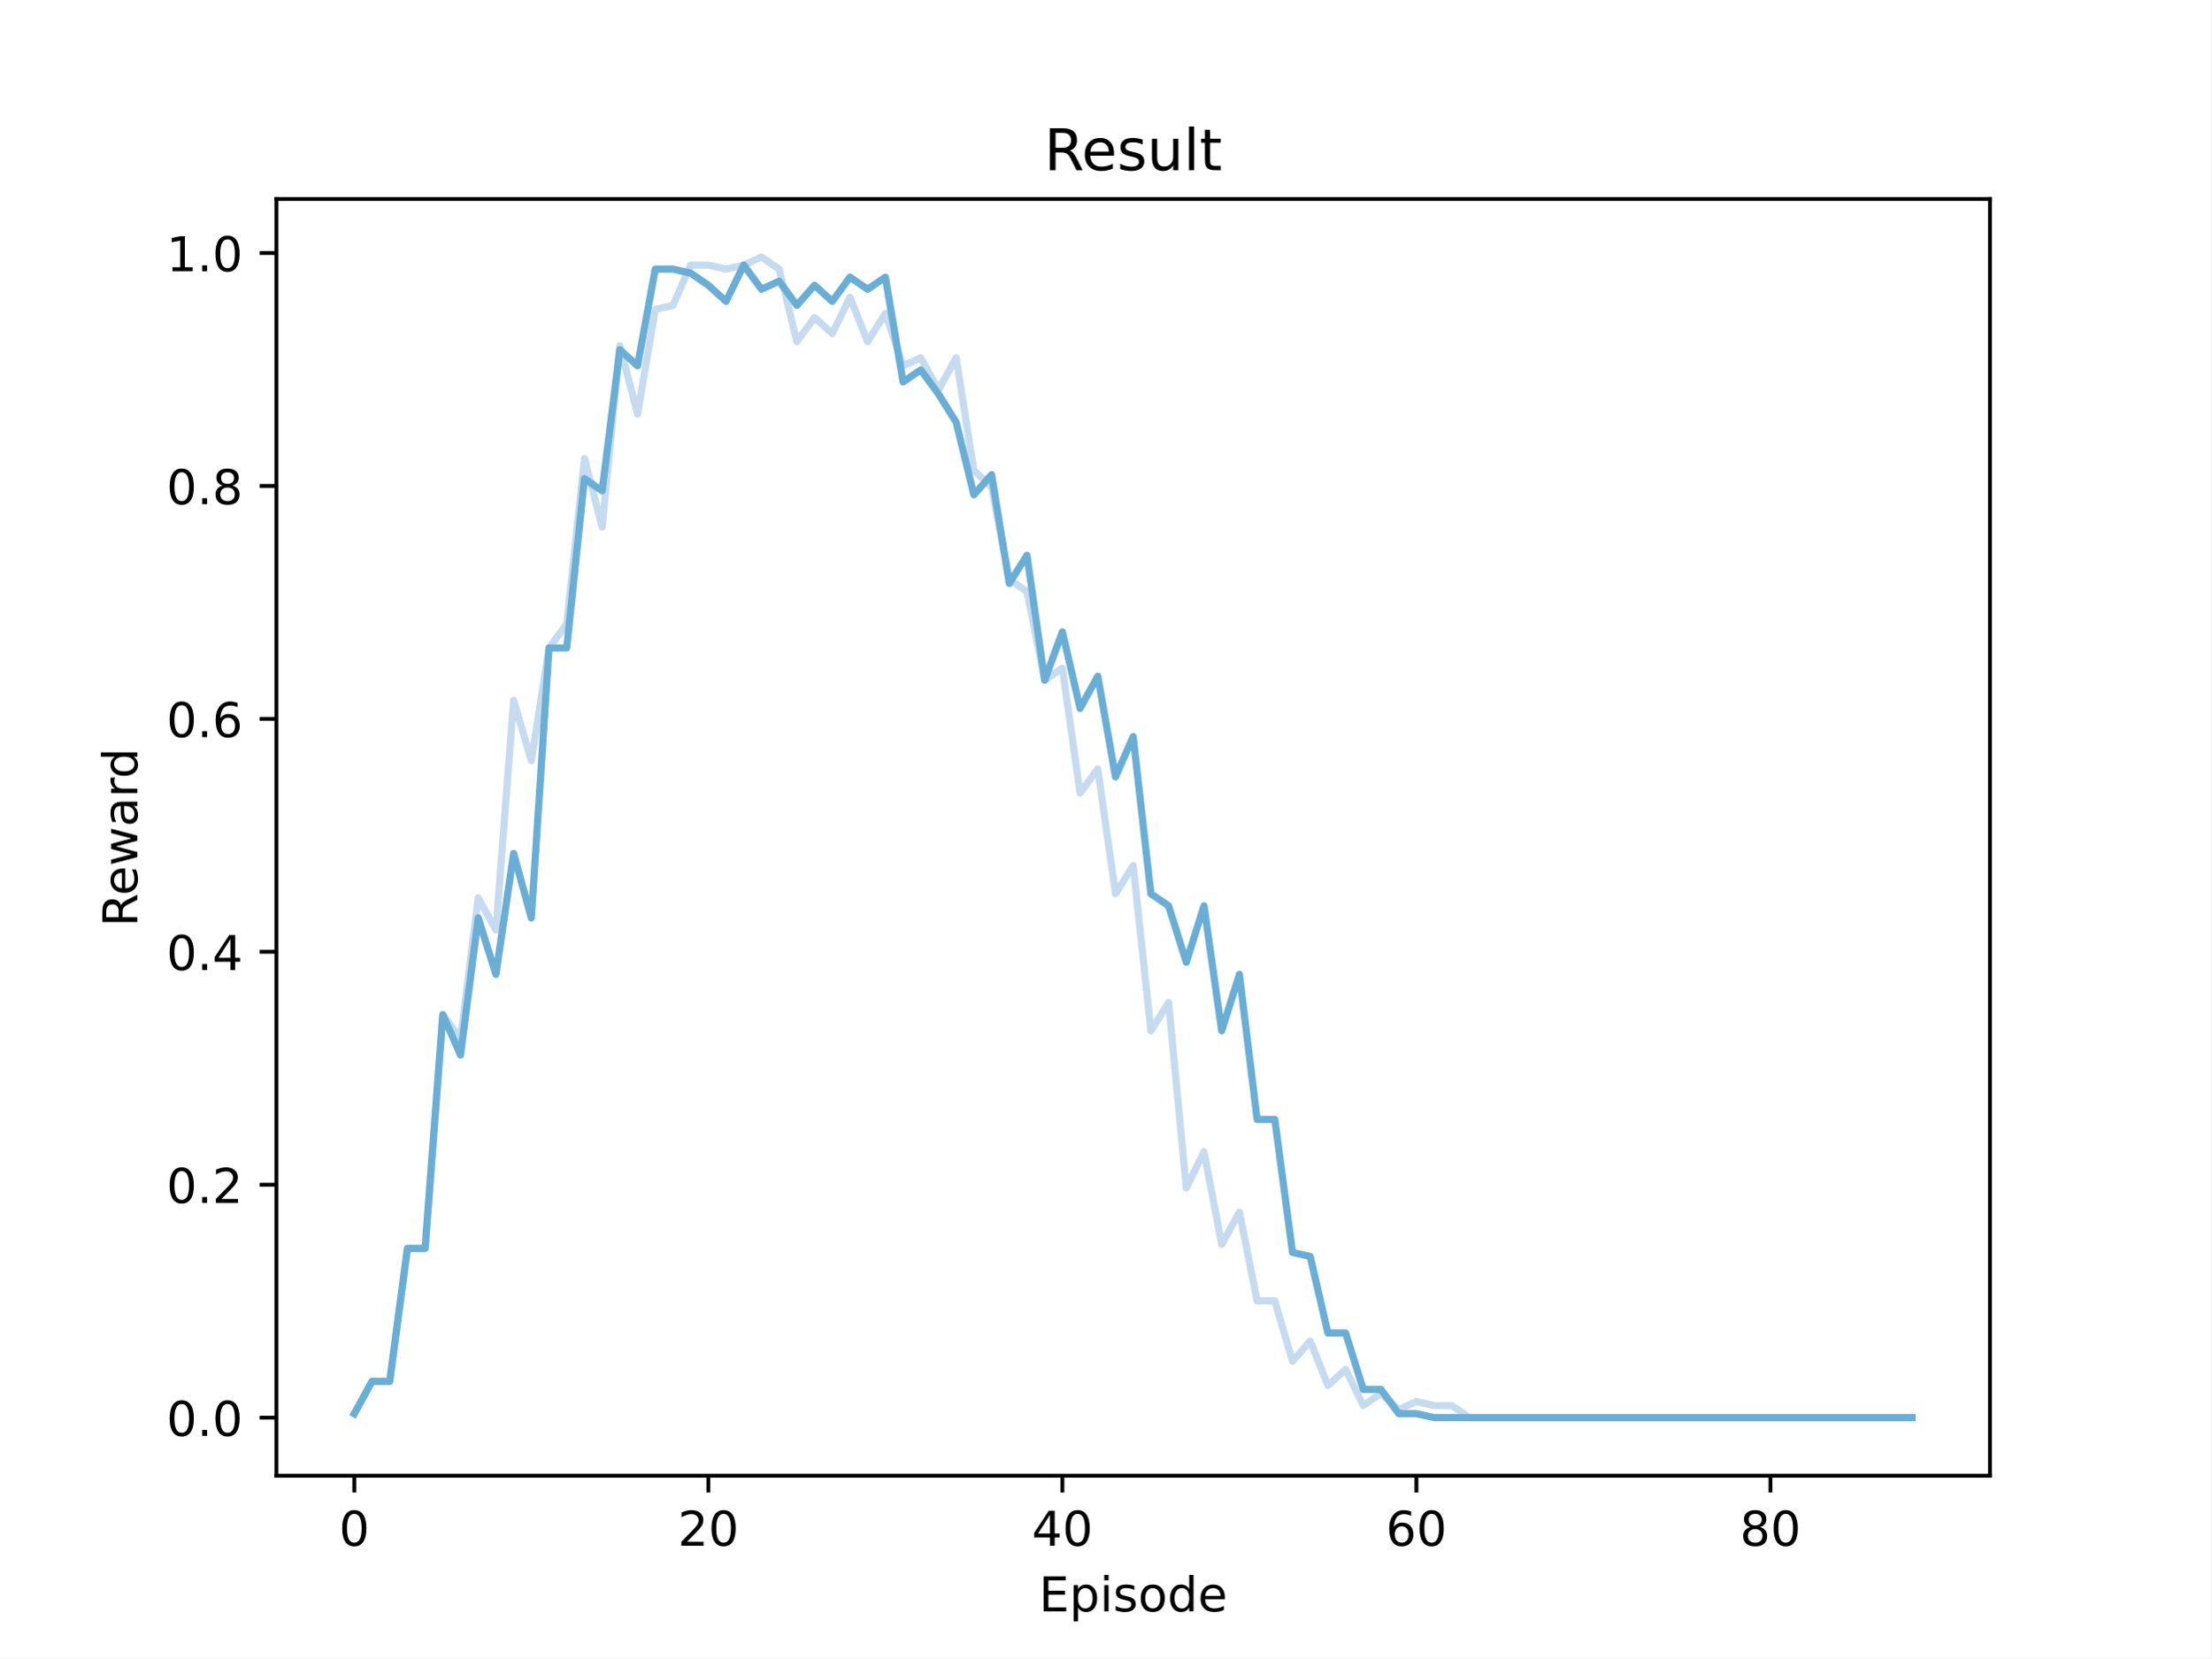
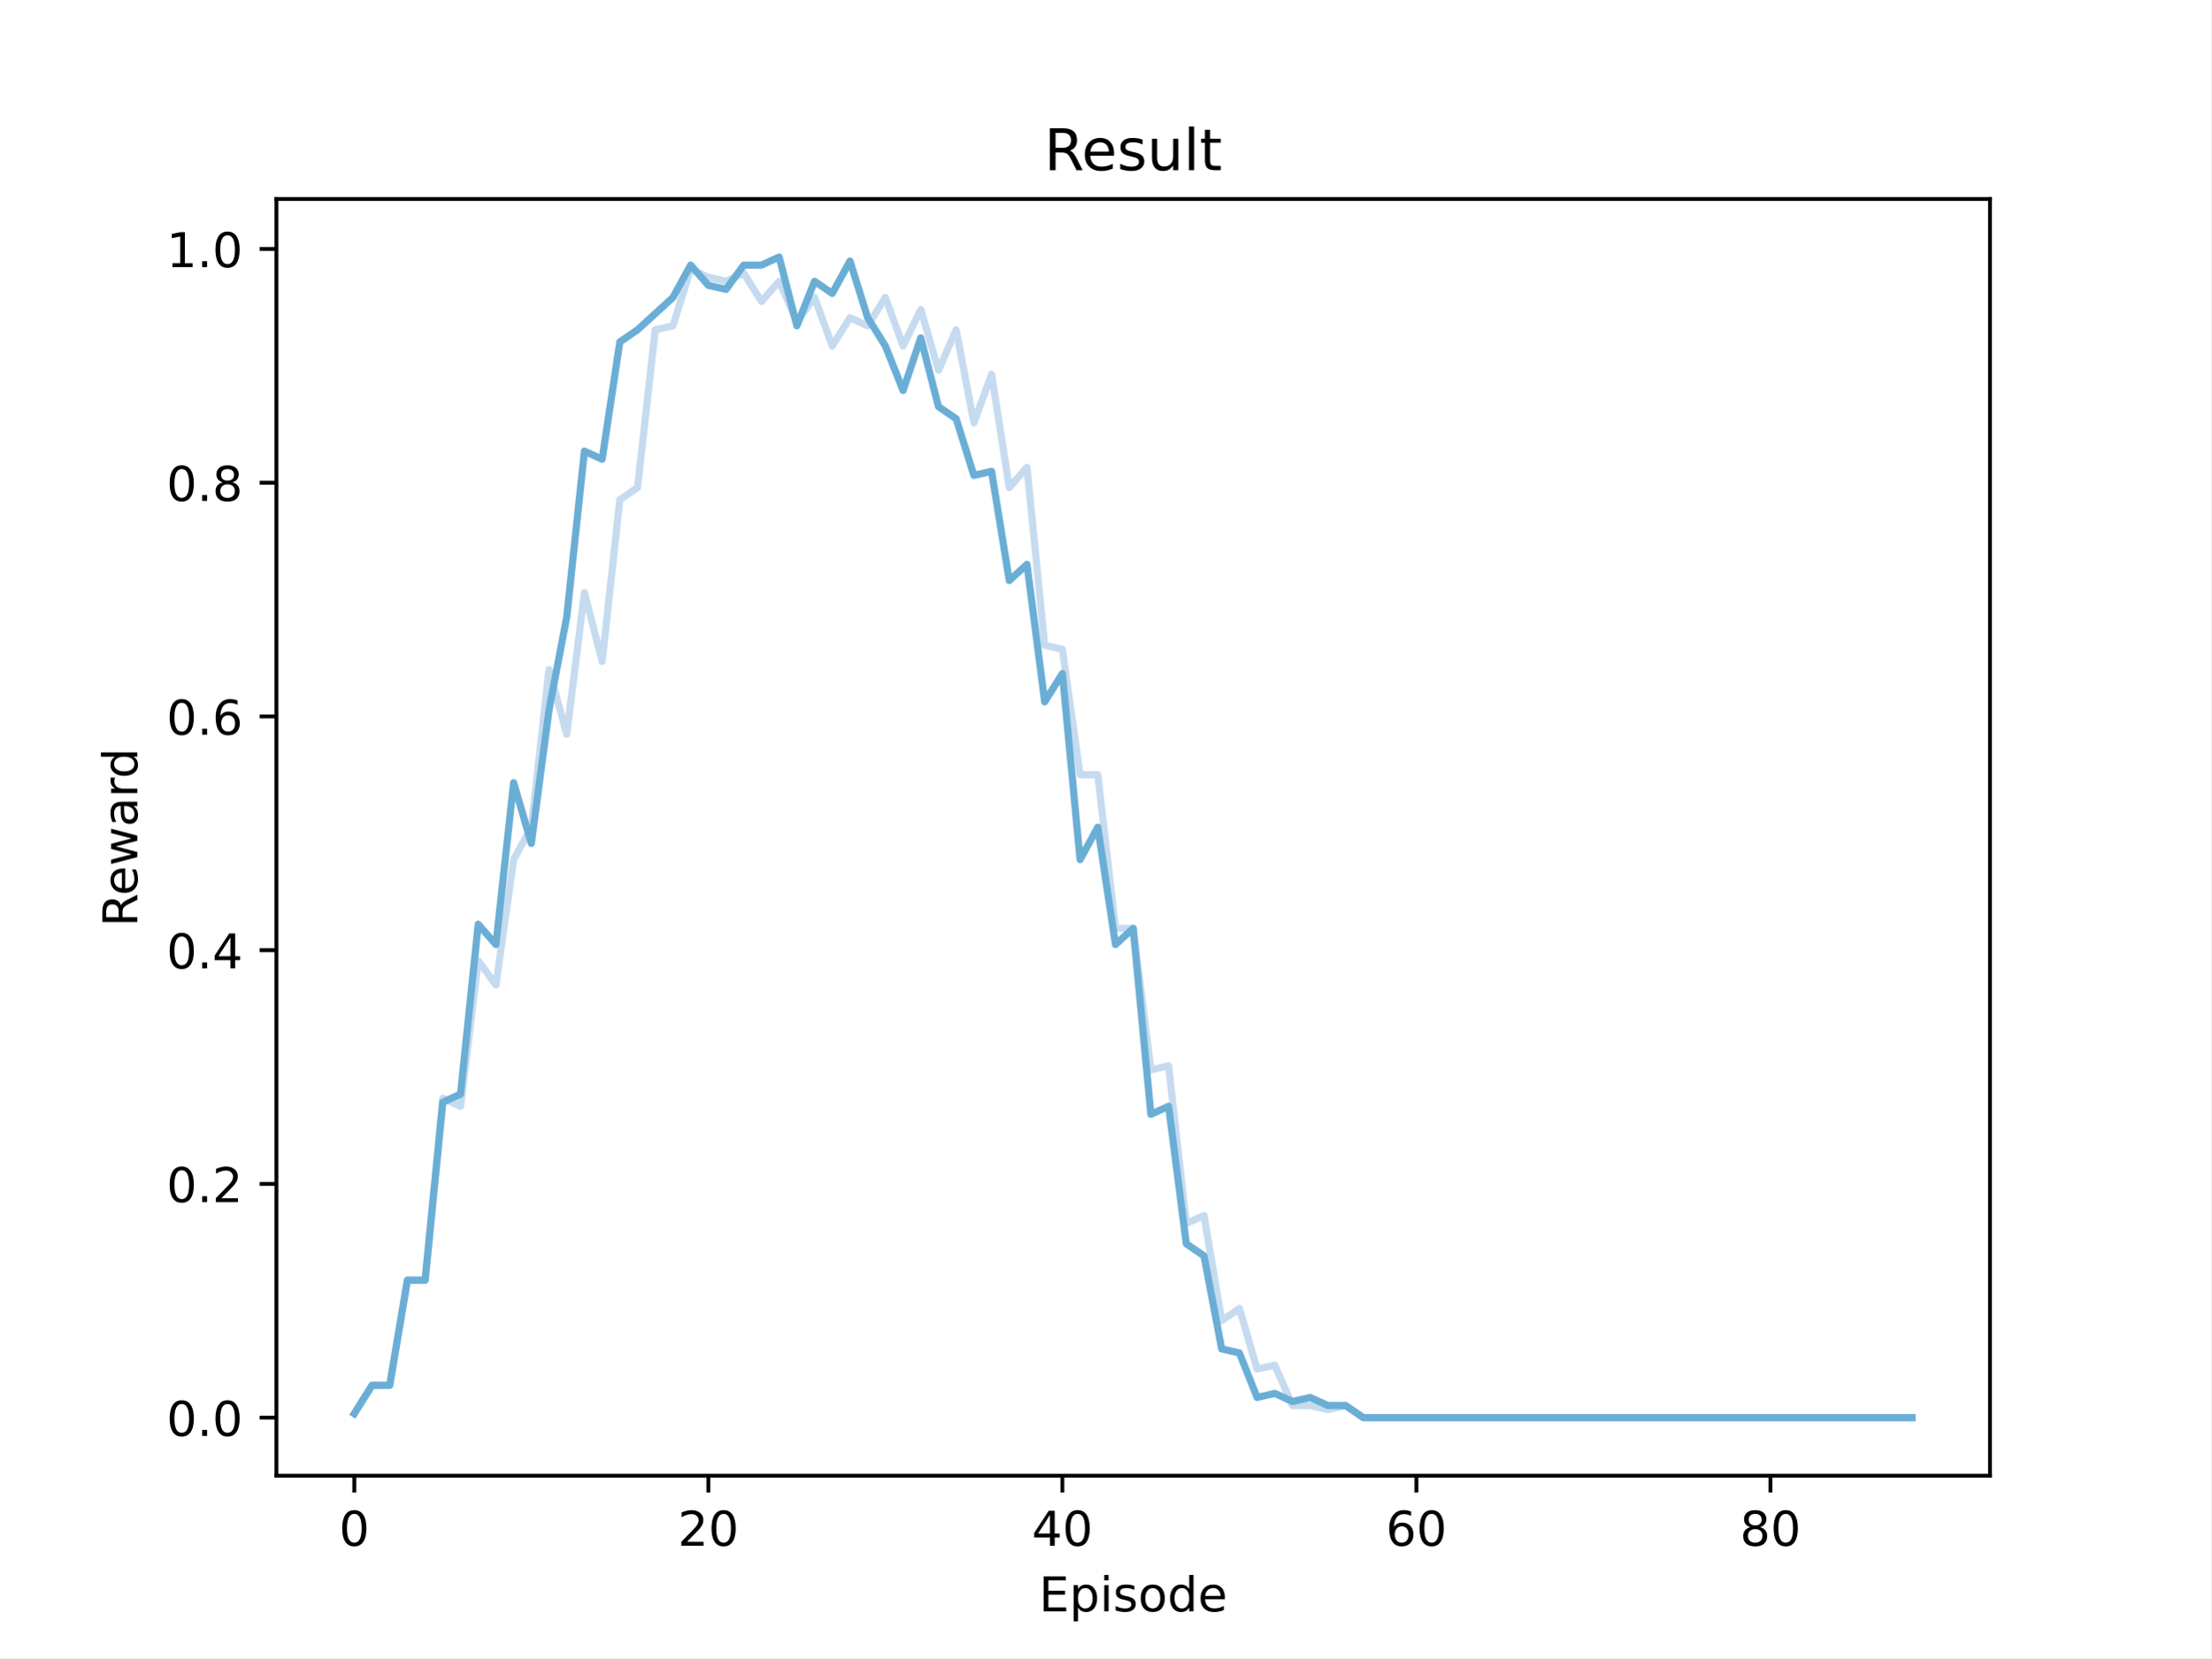
<svg xmlns="http://www.w3.org/2000/svg" xmlns:xlink="http://www.w3.org/1999/xlink" width="460.8pt" height="345.6pt" viewBox="0 0 460.8 345.6" version="1.1">
  <defs>
    <style type="text/css">*{stroke-linejoin: round; stroke-linecap: butt}</style>
  </defs>
  <g id="figure_1">
    <g id="patch_1">
      <path d="M 0 345.6  L 460.8 345.6  L 460.8 0  L 0 0  z " style="fill: #ffffff" />
    </g>
    <g id="axes_1">
      <g id="patch_2">
        <path d="M 57.6 307.584  L 414.72 307.584  L 414.72 41.472  L 57.6 41.472  z " style="fill: #ffffff" />
      </g>
      <g id="matplotlib.axis_1">
        <g id="xtick_1">
          <g id="line2d_1">
            <defs>
-               <path id="mda39378f42" d="M 0 0  L 0 3.5  " style="stroke: #000000; stroke-width: 0.8" />
-             </defs>
-             <g>
-               <use xlink:href="#mda39378f42" x="73.833" y="307.584" style="stroke: #000000; stroke-width: 0.8" />
+               <path id="mbe0eed5e02" d="M 0 0  L 0 3.5  " style="stroke: #000000; stroke-width: 0.8" />
+             </defs>
+             <g>
+               <use xlink:href="#mbe0eed5e02" x="73.833" y="307.584" style="stroke: #000000; stroke-width: 0.8" />
            </g>
          </g>
          <g id="text_1">
            <g transform="translate(70.65148 322.1824) scale(0.1 -0.1)">
              <defs>
                <path id="DejaVuSans-30" d="M 2034 4250  Q 1547 4250 1301 3770  Q 1056 3291 1056 2328  Q 1056 1369 1301 889  Q 1547 409 2034 409  Q 2525 409 2770 889  Q 3016 1369 3016 2328  Q 3016 3291 2770 3770  Q 2525 4250 2034 4250  z M 2034 4750  Q 2819 4750 3233 4129  Q 3647 3509 3647 2328  Q 3647 1150 3233 529  Q 2819 -91 2034 -91  Q 1250 -91 836 529  Q 422 1150 422 2328  Q 422 3509 836 4129  Q 1250 4750 2034 4750  z " transform="scale(0.015625)" />
              </defs>
              <use xlink:href="#DejaVuSans-30" />
            </g>
          </g>
        </g>
        <g id="xtick_2">
          <g id="line2d_2">
            <g>
-               <use xlink:href="#mda39378f42" x="147.618" y="307.584" style="stroke: #000000; stroke-width: 0.8" />
+               <use xlink:href="#mbe0eed5e02" x="147.618" y="307.584" style="stroke: #000000; stroke-width: 0.8" />
            </g>
          </g>
          <g id="text_2">
            <g transform="translate(141.2554 322.1824) scale(0.1 -0.1)">
              <defs>
                <path id="DejaVuSans-32" d="M 1228 531  L 3431 531  L 3431 0  L 469 0  L 469 531  Q 828 903 1448 1529  Q 2069 2156 2228 2338  Q 2531 2678 2651 2914  Q 2772 3150 2772 3378  Q 2772 3750 2511 3984  Q 2250 4219 1831 4219  Q 1534 4219 1204 4116  Q 875 4013 500 3803  L 500 4441  Q 881 4594 1212 4672  Q 1544 4750 1819 4750  Q 2544 4750 2975 4387  Q 3406 4025 3406 3419  Q 3406 3131 3298 2873  Q 3191 2616 2906 2266  Q 2828 2175 2409 1742  Q 1991 1309 1228 531  z " transform="scale(0.015625)" />
              </defs>
              <use xlink:href="#DejaVuSans-32" />
              <use xlink:href="#DejaVuSans-30" x="63.623" />
            </g>
          </g>
        </g>
        <g id="xtick_3">
          <g id="line2d_3">
            <g>
-               <use xlink:href="#mda39378f42" x="221.403" y="307.584" style="stroke: #000000; stroke-width: 0.8" />
+               <use xlink:href="#mbe0eed5e02" x="221.403" y="307.584" style="stroke: #000000; stroke-width: 0.8" />
            </g>
          </g>
          <g id="text_3">
            <g transform="translate(215.0405 322.1824) scale(0.1 -0.1)">
              <defs>
                <path id="DejaVuSans-34" d="M 2419 4116  L 825 1625  L 2419 1625  L 2419 4116  z M 2253 4666  L 3047 4666  L 3047 1625  L 3713 1625  L 3713 1100  L 3047 1100  L 3047 0  L 2419 0  L 2419 1100  L 313 1100  L 313 1709  L 2253 4666  z " transform="scale(0.015625)" />
              </defs>
              <use xlink:href="#DejaVuSans-34" />
              <use xlink:href="#DejaVuSans-30" x="63.623" />
            </g>
          </g>
        </g>
        <g id="xtick_4">
          <g id="line2d_4">
            <g>
-               <use xlink:href="#mda39378f42" x="295.188" y="307.584" style="stroke: #000000; stroke-width: 0.8" />
+               <use xlink:href="#mbe0eed5e02" x="295.188" y="307.584" style="stroke: #000000; stroke-width: 0.8" />
            </g>
          </g>
          <g id="text_4">
            <g transform="translate(288.8256 322.1824) scale(0.1 -0.1)">
              <defs>
                <path id="DejaVuSans-36" d="M 2113 2584  Q 1688 2584 1439 2293  Q 1191 2003 1191 1497  Q 1191 994 1439 701  Q 1688 409 2113 409  Q 2538 409 2786 701  Q 3034 994 3034 1497  Q 3034 2003 2786 2293  Q 2538 2584 2113 2584  z M 3366 4563  L 3366 3988  Q 3128 4100 2886 4159  Q 2644 4219 2406 4219  Q 1781 4219 1451 3797  Q 1122 3375 1075 2522  Q 1259 2794 1537 2939  Q 1816 3084 2150 3084  Q 2853 3084 3261 2657  Q 3669 2231 3669 1497  Q 3669 778 3244 343  Q 2819 -91 2113 -91  Q 1303 -91 875 529  Q 447 1150 447 2328  Q 447 3434 972 4092  Q 1497 4750 2381 4750  Q 2619 4750 2861 4703  Q 3103 4656 3366 4563  z " transform="scale(0.015625)" />
              </defs>
              <use xlink:href="#DejaVuSans-36" />
              <use xlink:href="#DejaVuSans-30" x="63.623" />
            </g>
          </g>
        </g>
        <g id="xtick_5">
          <g id="line2d_5">
            <g>
-               <use xlink:href="#mda39378f42" x="368.973" y="307.584" style="stroke: #000000; stroke-width: 0.8" />
+               <use xlink:href="#mbe0eed5e02" x="368.973" y="307.584" style="stroke: #000000; stroke-width: 0.8" />
            </g>
          </g>
          <g id="text_5">
            <g transform="translate(362.6107 322.1824) scale(0.1 -0.1)">
              <defs>
                <path id="DejaVuSans-38" d="M 2034 2216  Q 1584 2216 1326 1975  Q 1069 1734 1069 1313  Q 1069 891 1326 650  Q 1584 409 2034 409  Q 2484 409 2743 651  Q 3003 894 3003 1313  Q 3003 1734 2745 1975  Q 2488 2216 2034 2216  z M 1403 2484  Q 997 2584 770 2862  Q 544 3141 544 3541  Q 544 4100 942 4425  Q 1341 4750 2034 4750  Q 2731 4750 3128 4425  Q 3525 4100 3525 3541  Q 3525 3141 3298 2862  Q 3072 2584 2669 2484  Q 3125 2378 3379 2068  Q 3634 1759 3634 1313  Q 3634 634 3220 271  Q 2806 -91 2034 -91  Q 1263 -91 848 271  Q 434 634 434 1313  Q 434 1759 690 2068  Q 947 2378 1403 2484  z M 1172 3481  Q 1172 3119 1398 2916  Q 1625 2713 2034 2713  Q 2441 2713 2670 2916  Q 2900 3119 2900 3481  Q 2900 3844 2670 4047  Q 2441 4250 2034 4250  Q 1625 4250 1398 4047  Q 1172 3844 1172 3481  z " transform="scale(0.015625)" />
              </defs>
              <use xlink:href="#DejaVuSans-38" />
              <use xlink:href="#DejaVuSans-30" x="63.623" />
            </g>
          </g>
        </g>
        <g id="text_6">
          <g transform="translate(216.5225 335.8606) scale(0.1 -0.1)">
            <defs>
              <path id="DejaVuSans-45" d="M 628 4666  L 3578 4666  L 3578 4134  L 1259 4134  L 1259 2753  L 3481 2753  L 3481 2222  L 1259 2222  L 1259 531  L 3634 531  L 3634 0  L 628 0  L 628 4666  z " transform="scale(0.015625)" />
              <path id="DejaVuSans-70" d="M 1159 525  L 1159 -1331  L 581 -1331  L 581 3500  L 1159 3500  L 1159 2969  Q 1341 3281 1617 3432  Q 1894 3584 2278 3584  Q 2916 3584 3314 3078  Q 3713 2572 3713 1747  Q 3713 922 3314 415  Q 2916 -91 2278 -91  Q 1894 -91 1617 61  Q 1341 213 1159 525  z M 3116 1747  Q 3116 2381 2855 2742  Q 2594 3103 2138 3103  Q 1681 3103 1420 2742  Q 1159 2381 1159 1747  Q 1159 1113 1420 752  Q 1681 391 2138 391  Q 2594 391 2855 752  Q 3116 1113 3116 1747  z " transform="scale(0.015625)" />
              <path id="DejaVuSans-69" d="M 603 3500  L 1178 3500  L 1178 0  L 603 0  L 603 3500  z M 603 4863  L 1178 4863  L 1178 4134  L 603 4134  L 603 4863  z " transform="scale(0.015625)" />
              <path id="DejaVuSans-73" d="M 2834 3397  L 2834 2853  Q 2591 2978 2328 3040  Q 2066 3103 1784 3103  Q 1356 3103 1142 2972  Q 928 2841 928 2578  Q 928 2378 1081 2264  Q 1234 2150 1697 2047  L 1894 2003  Q 2506 1872 2764 1633  Q 3022 1394 3022 966  Q 3022 478 2636 193  Q 2250 -91 1575 -91  Q 1294 -91 989 -36  Q 684 19 347 128  L 347 722  Q 666 556 975 473  Q 1284 391 1588 391  Q 1994 391 2212 530  Q 2431 669 2431 922  Q 2431 1156 2273 1281  Q 2116 1406 1581 1522  L 1381 1569  Q 847 1681 609 1914  Q 372 2147 372 2553  Q 372 3047 722 3315  Q 1072 3584 1716 3584  Q 2034 3584 2315 3537  Q 2597 3491 2834 3397  z " transform="scale(0.015625)" />
              <path id="DejaVuSans-6f" d="M 1959 3097  Q 1497 3097 1228 2736  Q 959 2375 959 1747  Q 959 1119 1226 758  Q 1494 397 1959 397  Q 2419 397 2687 759  Q 2956 1122 2956 1747  Q 2956 2369 2687 2733  Q 2419 3097 1959 3097  z M 1959 3584  Q 2709 3584 3137 3096  Q 3566 2609 3566 1747  Q 3566 888 3137 398  Q 2709 -91 1959 -91  Q 1206 -91 779 398  Q 353 888 353 1747  Q 353 2609 779 3096  Q 1206 3584 1959 3584  z " transform="scale(0.015625)" />
              <path id="DejaVuSans-64" d="M 2906 2969  L 2906 4863  L 3481 4863  L 3481 0  L 2906 0  L 2906 525  Q 2725 213 2448 61  Q 2172 -91 1784 -91  Q 1150 -91 751 415  Q 353 922 353 1747  Q 353 2572 751 3078  Q 1150 3584 1784 3584  Q 2172 3584 2448 3432  Q 2725 3281 2906 2969  z M 947 1747  Q 947 1113 1208 752  Q 1469 391 1925 391  Q 2381 391 2643 752  Q 2906 1113 2906 1747  Q 2906 2381 2643 2742  Q 2381 3103 1925 3103  Q 1469 3103 1208 2742  Q 947 2381 947 1747  z " transform="scale(0.015625)" />
              <path id="DejaVuSans-65" d="M 3597 1894  L 3597 1613  L 953 1613  Q 991 1019 1311 708  Q 1631 397 2203 397  Q 2534 397 2845 478  Q 3156 559 3463 722  L 3463 178  Q 3153 47 2828 -22  Q 2503 -91 2169 -91  Q 1331 -91 842 396  Q 353 884 353 1716  Q 353 2575 817 3079  Q 1281 3584 2069 3584  Q 2775 3584 3186 3129  Q 3597 2675 3597 1894  z M 3022 2063  Q 3016 2534 2758 2815  Q 2500 3097 2075 3097  Q 1594 3097 1305 2825  Q 1016 2553 972 2059  L 3022 2063  z " transform="scale(0.015625)" />
            </defs>
            <use xlink:href="#DejaVuSans-45" />
            <use xlink:href="#DejaVuSans-70" x="63.184" />
            <use xlink:href="#DejaVuSans-69" x="126.66" />
            <use xlink:href="#DejaVuSans-73" x="154.443" />
            <use xlink:href="#DejaVuSans-6f" x="206.543" />
            <use xlink:href="#DejaVuSans-64" x="267.725" />
            <use xlink:href="#DejaVuSans-65" x="331.201" />
          </g>
        </g>
      </g>
      <g id="matplotlib.axis_2">
        <g id="ytick_1">
          <g id="line2d_6">
            <defs>
-               <path id="macbd1d06cd" d="M 0 0  L -3.5 0  " style="stroke: #000000; stroke-width: 0.8" />
-             </defs>
-             <g>
-               <use xlink:href="#macbd1d06cd" x="57.6" y="295.488" style="stroke: #000000; stroke-width: 0.8" />
+               <path id="m75caa6dac8" d="M 0 0  L -3.5 0  " style="stroke: #000000; stroke-width: 0.8" />
+             </defs>
+             <g>
+               <use xlink:href="#m75caa6dac8" x="57.6" y="295.488" style="stroke: #000000; stroke-width: 0.8" />
            </g>
          </g>
          <g id="text_7">
            <g transform="translate(34.69687 299.2872) scale(0.1 -0.1)">
              <defs>
                <path id="DejaVuSans-2e" d="M 684 794  L 1344 794  L 1344 0  L 684 0  L 684 794  z " transform="scale(0.015625)" />
              </defs>
              <use xlink:href="#DejaVuSans-30" />
              <use xlink:href="#DejaVuSans-2e" x="63.623" />
              <use xlink:href="#DejaVuSans-30" x="95.41" />
            </g>
          </g>
        </g>
        <g id="ytick_2">
          <g id="line2d_7">
            <g>
-               <use xlink:href="#macbd1d06cd" x="57.6" y="246.936" style="stroke: #000000; stroke-width: 0.8" />
+               <use xlink:href="#m75caa6dac8" x="57.6" y="246.767" style="stroke: #000000; stroke-width: 0.8" />
            </g>
          </g>
          <g id="text_8">
-             <g transform="translate(34.69687 250.7352) scale(0.1 -0.1)">
+             <g transform="translate(34.69687 250.566) scale(0.1 -0.1)">
              <use xlink:href="#DejaVuSans-30" />
              <use xlink:href="#DejaVuSans-2e" x="63.623" />
              <use xlink:href="#DejaVuSans-32" x="95.41" />
            </g>
          </g>
        </g>
        <g id="ytick_3">
          <g id="line2d_8">
            <g>
-               <use xlink:href="#macbd1d06cd" x="57.6" y="198.384" style="stroke: #000000; stroke-width: 0.8" />
+               <use xlink:href="#m75caa6dac8" x="57.6" y="198.046" style="stroke: #000000; stroke-width: 0.8" />
            </g>
          </g>
          <g id="text_9">
-             <g transform="translate(34.69687 202.1832) scale(0.1 -0.1)">
+             <g transform="translate(34.69687 201.8449) scale(0.1 -0.1)">
              <use xlink:href="#DejaVuSans-30" />
              <use xlink:href="#DejaVuSans-2e" x="63.623" />
              <use xlink:href="#DejaVuSans-34" x="95.41" />
            </g>
          </g>
        </g>
        <g id="ytick_4">
          <g id="line2d_9">
            <g>
-               <use xlink:href="#macbd1d06cd" x="57.6" y="149.832" style="stroke: #000000; stroke-width: 0.8" />
+               <use xlink:href="#m75caa6dac8" x="57.6" y="149.324" style="stroke: #000000; stroke-width: 0.8" />
            </g>
          </g>
          <g id="text_10">
-             <g transform="translate(34.69687 153.6312) scale(0.1 -0.1)">
+             <g transform="translate(34.69687 153.1237) scale(0.1 -0.1)">
              <use xlink:href="#DejaVuSans-30" />
              <use xlink:href="#DejaVuSans-2e" x="63.623" />
              <use xlink:href="#DejaVuSans-36" x="95.41" />
            </g>
          </g>
        </g>
        <g id="ytick_5">
          <g id="line2d_10">
            <g>
-               <use xlink:href="#macbd1d06cd" x="57.6" y="101.28" style="stroke: #000000; stroke-width: 0.8" />
+               <use xlink:href="#m75caa6dac8" x="57.6" y="100.603" style="stroke: #000000; stroke-width: 0.8" />
            </g>
          </g>
          <g id="text_11">
-             <g transform="translate(34.69687 105.0792) scale(0.1 -0.1)">
+             <g transform="translate(34.69687 104.4025) scale(0.1 -0.1)">
              <use xlink:href="#DejaVuSans-30" />
              <use xlink:href="#DejaVuSans-2e" x="63.623" />
              <use xlink:href="#DejaVuSans-38" x="95.41" />
            </g>
          </g>
        </g>
        <g id="ytick_6">
          <g id="line2d_11">
            <g>
-               <use xlink:href="#macbd1d06cd" x="57.6" y="52.728" style="stroke: #000000; stroke-width: 0.8" />
+               <use xlink:href="#m75caa6dac8" x="57.6" y="51.882" style="stroke: #000000; stroke-width: 0.8" />
            </g>
          </g>
          <g id="text_12">
-             <g transform="translate(34.69687 56.52722) scale(0.1 -0.1)">
+             <g transform="translate(34.69687 55.68136) scale(0.1 -0.1)">
              <defs>
                <path id="DejaVuSans-31" d="M 794 531  L 1825 531  L 1825 4091  L 703 3866  L 703 4441  L 1819 4666  L 2450 4666  L 2450 531  L 3481 531  L 3481 0  L 794 0  L 794 531  z " transform="scale(0.015625)" />
              </defs>
              <use xlink:href="#DejaVuSans-31" />
              <use xlink:href="#DejaVuSans-2e" x="63.623" />
              <use xlink:href="#DejaVuSans-30" x="95.41" />
            </g>
          </g>
        </g>
        <g id="text_13">
          <g transform="translate(28.61719 193.1491) rotate(-90) scale(0.1 -0.1)">
            <defs>
              <path id="DejaVuSans-52" d="M 2841 2188  Q 3044 2119 3236 1894  Q 3428 1669 3622 1275  L 4263 0  L 3584 0  L 2988 1197  Q 2756 1666 2539 1819  Q 2322 1972 1947 1972  L 1259 1972  L 1259 0  L 628 0  L 628 4666  L 2053 4666  Q 2853 4666 3247 4331  Q 3641 3997 3641 3322  Q 3641 2881 3436 2590  Q 3231 2300 2841 2188  z M 1259 4147  L 1259 2491  L 2053 2491  Q 2509 2491 2742 2702  Q 2975 2913 2975 3322  Q 2975 3731 2742 3939  Q 2509 4147 2053 4147  L 1259 4147  z " transform="scale(0.015625)" />
              <path id="DejaVuSans-77" d="M 269 3500  L 844 3500  L 1563 769  L 2278 3500  L 2956 3500  L 3675 769  L 4391 3500  L 4966 3500  L 4050 0  L 3372 0  L 2619 2869  L 1863 0  L 1184 0  L 269 3500  z " transform="scale(0.015625)" />
              <path id="DejaVuSans-61" d="M 2194 1759  Q 1497 1759 1228 1600  Q 959 1441 959 1056  Q 959 750 1161 570  Q 1363 391 1709 391  Q 2188 391 2477 730  Q 2766 1069 2766 1631  L 2766 1759  L 2194 1759  z M 3341 1997  L 3341 0  L 2766 0  L 2766 531  Q 2569 213 2275 61  Q 1981 -91 1556 -91  Q 1019 -91 701 211  Q 384 513 384 1019  Q 384 1609 779 1909  Q 1175 2209 1959 2209  L 2766 2209  L 2766 2266  Q 2766 2663 2505 2880  Q 2244 3097 1772 3097  Q 1472 3097 1187 3025  Q 903 2953 641 2809  L 641 3341  Q 956 3463 1253 3523  Q 1550 3584 1831 3584  Q 2591 3584 2966 3190  Q 3341 2797 3341 1997  z " transform="scale(0.015625)" />
              <path id="DejaVuSans-72" d="M 2631 2963  Q 2534 3019 2420 3045  Q 2306 3072 2169 3072  Q 1681 3072 1420 2755  Q 1159 2438 1159 1844  L 1159 0  L 581 0  L 581 3500  L 1159 3500  L 1159 2956  Q 1341 3275 1631 3429  Q 1922 3584 2338 3584  Q 2397 3584 2469 3576  Q 2541 3569 2628 3553  L 2631 2963  z " transform="scale(0.015625)" />
            </defs>
            <use xlink:href="#DejaVuSans-52" />
            <use xlink:href="#DejaVuSans-65" x="64.982" />
            <use xlink:href="#DejaVuSans-77" x="126.506" />
            <use xlink:href="#DejaVuSans-61" x="208.293" />
            <use xlink:href="#DejaVuSans-72" x="269.572" />
            <use xlink:href="#DejaVuSans-64" x="308.936" />
          </g>
        </g>
      </g>
      <g id="line2d_12">
-         <path d="M 73.833 294.648  L 77.522 287.928  L 81.211 287.928  L 84.9 260.208  L 88.59 260.208  L 92.279 211.488  L 95.968 216.528  L 99.658 187.128  L 103.347 193.848  L 107.036 145.968  L 110.725 158.568  L 114.415 135.048  L 118.104 130.008  L 121.793 95.568  L 125.482 109.848  L 129.172 72.048  L 132.861 86.328  L 136.55 64.488  L 140.239 63.648  L 143.929 55.248  L 147.618 55.248  L 151.307 56.088  L 154.996 55.248  L 158.686 53.568  L 162.375 56.088  L 166.064 71.208  L 169.753 66.168  L 173.443 69.528  L 177.132 61.968  L 180.821 71.208  L 184.51 65.328  L 188.2 76.248  L 191.889 74.568  L 195.578 81.288  L 199.267 74.568  L 202.957 98.088  L 206.646 101.448  L 210.335 120.768  L 214.024 123.288  L 217.714 141.768  L 221.403 139.248  L 225.092 165.288  L 228.781 160.248  L 232.471 186.288  L 236.16 180.408  L 239.849 214.848  L 243.539 208.968  L 247.228 247.608  L 250.917 240.048  L 254.606 259.368  L 258.296 252.648  L 261.985 271.128  L 265.674 271.128  L 269.363 283.728  L 273.053 279.528  L 276.742 288.768  L 280.431 285.408  L 284.12 292.968  L 287.81 290.448  L 291.499 293.808  L 295.188 292.128  L 298.877 292.968  L 302.567 292.968  L 306.256 295.488  L 309.945 295.488  L 313.634 295.488  L 317.324 295.488  L 321.013 295.488  L 324.702 295.488  L 328.391 295.488  L 332.081 295.488  L 335.77 295.488  L 339.459 295.488  L 343.148 295.488  L 346.838 295.488  L 350.527 295.488  L 354.216 295.488  L 357.905 295.488  L 361.595 295.488  L 365.284 295.488  L 368.973 295.488  L 372.662 295.488  L 376.352 295.488  L 380.041 295.488  L 383.73 295.488  L 387.42 295.488  L 391.109 295.488  L 394.798 295.488  L 398.487 295.488  " clip-path="url(#p97c96306d7)" style="fill: none; stroke: #c6dbef; stroke-width: 1.5; stroke-linecap: square" />
+         <path d="M 73.833 294.645  L 77.522 288.745  L 81.211 288.745  L 84.9 266.828  L 88.59 266.828  L 92.279 228.897  L 95.968 230.583  L 99.658 200.237  L 103.347 205.295  L 107.036 179.164  L 110.725 172.421  L 114.415 139.547  L 118.104 153.033  L 121.793 123.531  L 125.482 137.861  L 129.172 104.144  L 132.861 101.615  L 136.55 68.741  L 140.239 67.898  L 143.929 56.097  L 147.618 57.783  L 151.307 58.626  L 154.996 56.94  L 158.686 62.84  L 162.375 58.626  L 166.064 67.055  L 169.753 61.997  L 173.443 72.112  L 177.132 66.212  L 180.821 67.898  L 184.51 61.997  L 188.2 72.112  L 191.889 64.526  L 195.578 77.17  L 199.267 68.741  L 202.957 88.128  L 206.646 78.013  L 210.335 101.615  L 214.024 97.4  L 217.714 134.489  L 221.403 135.332  L 225.092 161.463  L 228.781 161.463  L 232.471 193.494  L 236.16 193.494  L 239.849 222.996  L 243.539 222.153  L 247.228 255.028  L 250.917 253.342  L 254.606 275.258  L 258.296 272.729  L 261.985 285.373  L 265.674 284.53  L 269.363 292.959  L 273.053 292.959  L 276.742 293.802  L 280.431 292.959  L 284.12 295.488  L 287.81 295.488  L 291.499 295.488  L 295.188 295.488  L 298.877 295.488  L 302.567 295.488  L 306.256 295.488  L 309.945 295.488  L 313.634 295.488  L 317.324 295.488  L 321.013 295.488  L 324.702 295.488  L 328.391 295.488  L 332.081 295.488  L 335.77 295.488  L 339.459 295.488  L 343.148 295.488  L 346.838 295.488  L 350.527 295.488  L 354.216 295.488  L 357.905 295.488  L 361.595 295.488  L 365.284 295.488  L 368.973 295.488  L 372.662 295.488  L 376.352 295.488  L 380.041 295.488  L 383.73 295.488  L 387.42 295.488  L 391.109 295.488  L 394.798 295.488  L 398.487 295.488  " clip-path="url(#pff1481d52c)" style="fill: none; stroke: #c6dbef; stroke-width: 1.5; stroke-linecap: square" />
      </g>
      <g id="line2d_13">
-         <path d="M 73.833 294.648  L 77.522 287.928  L 81.211 287.928  L 84.9 260.208  L 88.59 260.208  L 92.279 211.488  L 95.968 219.888  L 99.658 191.328  L 103.347 203.088  L 107.036 177.888  L 110.725 191.328  L 114.415 135.048  L 118.104 135.048  L 121.793 99.768  L 125.482 102.288  L 129.172 72.888  L 132.861 76.248  L 136.55 56.088  L 140.239 56.088  L 143.929 56.928  L 147.618 59.448  L 151.307 62.808  L 154.996 55.248  L 158.686 60.288  L 162.375 58.608  L 166.064 63.648  L 169.753 59.448  L 173.443 62.808  L 177.132 57.768  L 180.821 60.288  L 184.51 57.768  L 188.2 79.608  L 191.889 77.088  L 195.578 82.128  L 199.267 88.008  L 202.957 103.128  L 206.646 98.928  L 210.335 121.608  L 214.024 115.728  L 217.714 141.768  L 221.403 131.688  L 225.092 147.648  L 228.781 140.928  L 232.471 161.928  L 236.16 153.528  L 239.849 186.288  L 243.539 188.808  L 247.228 200.568  L 250.917 188.808  L 254.606 214.848  L 258.296 203.088  L 261.985 233.328  L 265.674 233.328  L 269.363 261.048  L 273.053 261.888  L 276.742 277.848  L 280.431 277.848  L 284.12 289.608  L 287.81 289.608  L 291.499 294.648  L 295.188 294.648  L 298.877 295.488  L 302.567 295.488  L 306.256 295.488  L 309.945 295.488  L 313.634 295.488  L 317.324 295.488  L 321.013 295.488  L 324.702 295.488  L 328.391 295.488  L 332.081 295.488  L 335.77 295.488  L 339.459 295.488  L 343.148 295.488  L 346.838 295.488  L 350.527 295.488  L 354.216 295.488  L 357.905 295.488  L 361.595 295.488  L 365.284 295.488  L 368.973 295.488  L 372.662 295.488  L 376.352 295.488  L 380.041 295.488  L 383.73 295.488  L 387.42 295.488  L 391.109 295.488  L 394.798 295.488  L 398.487 295.488  " clip-path="url(#p97c96306d7)" style="fill: none; stroke: #6aaed6; stroke-width: 1.5; stroke-linecap: square" />
+         <path d="M 73.833 294.645  L 77.522 288.745  L 81.211 288.745  L 84.9 266.828  L 88.59 266.828  L 92.279 229.74  L 95.968 228.054  L 99.658 192.651  L 103.347 196.866  L 107.036 163.148  L 110.725 175.792  L 114.415 147.976  L 118.104 128.588  L 121.793 94.028  L 125.482 95.714  L 129.172 71.269  L 132.861 68.741  L 136.55 65.369  L 140.239 61.997  L 143.929 55.254  L 147.618 59.468  L 151.307 60.311  L 154.996 55.254  L 158.686 55.254  L 162.375 53.568  L 166.064 67.898  L 169.753 58.626  L 173.443 61.154  L 177.132 54.411  L 180.821 66.212  L 184.51 72.112  L 188.2 81.385  L 191.889 70.427  L 195.578 84.756  L 199.267 87.285  L 202.957 99.086  L 206.646 98.243  L 210.335 121.002  L 214.024 117.63  L 217.714 146.29  L 221.403 140.389  L 225.092 179.164  L 228.781 172.421  L 232.471 196.866  L 236.16 193.494  L 239.849 232.268  L 243.539 230.583  L 247.228 259.242  L 250.917 261.771  L 254.606 281.158  L 258.296 282.001  L 261.985 291.273  L 265.674 290.43  L 269.363 292.116  L 273.053 291.273  L 276.742 292.959  L 280.431 292.959  L 284.12 295.488  L 287.81 295.488  L 291.499 295.488  L 295.188 295.488  L 298.877 295.488  L 302.567 295.488  L 306.256 295.488  L 309.945 295.488  L 313.634 295.488  L 317.324 295.488  L 321.013 295.488  L 324.702 295.488  L 328.391 295.488  L 332.081 295.488  L 335.77 295.488  L 339.459 295.488  L 343.148 295.488  L 346.838 295.488  L 350.527 295.488  L 354.216 295.488  L 357.905 295.488  L 361.595 295.488  L 365.284 295.488  L 368.973 295.488  L 372.662 295.488  L 376.352 295.488  L 380.041 295.488  L 383.73 295.488  L 387.42 295.488  L 391.109 295.488  L 394.798 295.488  L 398.487 295.488  " clip-path="url(#pff1481d52c)" style="fill: none; stroke: #6aaed6; stroke-width: 1.5; stroke-linecap: square" />
      </g>
      <g id="patch_3">
        <path d="M 57.6 307.584  L 57.6 41.472  " style="fill: none; stroke: #000000; stroke-width: 0.8; stroke-linejoin: miter; stroke-linecap: square" />
      </g>
      <g id="patch_4">
        <path d="M 414.72 307.584  L 414.72 41.472  " style="fill: none; stroke: #000000; stroke-width: 0.8; stroke-linejoin: miter; stroke-linecap: square" />
      </g>
      <g id="patch_5">
        <path d="M 57.6 307.584  L 414.72 307.584  " style="fill: none; stroke: #000000; stroke-width: 0.8; stroke-linejoin: miter; stroke-linecap: square" />
      </g>
      <g id="patch_6">
        <path d="M 57.6 41.472  L 414.72 41.472  " style="fill: none; stroke: #000000; stroke-width: 0.8; stroke-linejoin: miter; stroke-linecap: square" />
      </g>
      <g id="text_14">
        <g transform="translate(217.6219 35.472) scale(0.12 -0.12)">
          <defs>
            <path id="DejaVuSans-75" d="M 544 1381  L 544 3500  L 1119 3500  L 1119 1403  Q 1119 906 1312 657  Q 1506 409 1894 409  Q 2359 409 2629 706  Q 2900 1003 2900 1516  L 2900 3500  L 3475 3500  L 3475 0  L 2900 0  L 2900 538  Q 2691 219 2414 64  Q 2138 -91 1772 -91  Q 1169 -91 856 284  Q 544 659 544 1381  z M 1991 3584  L 1991 3584  z " transform="scale(0.015625)" />
            <path id="DejaVuSans-6c" d="M 603 4863  L 1178 4863  L 1178 0  L 603 0  L 603 4863  z " transform="scale(0.015625)" />
            <path id="DejaVuSans-74" d="M 1172 4494  L 1172 3500  L 2356 3500  L 2356 3053  L 1172 3053  L 1172 1153  Q 1172 725 1289 603  Q 1406 481 1766 481  L 2356 481  L 2356 0  L 1766 0  Q 1100 0 847 248  Q 594 497 594 1153  L 594 3053  L 172 3053  L 172 3500  L 594 3500  L 594 4494  L 1172 4494  z " transform="scale(0.015625)" />
          </defs>
          <use xlink:href="#DejaVuSans-52" />
          <use xlink:href="#DejaVuSans-65" x="64.982" />
          <use xlink:href="#DejaVuSans-73" x="126.506" />
          <use xlink:href="#DejaVuSans-75" x="178.605" />
          <use xlink:href="#DejaVuSans-6c" x="241.984" />
          <use xlink:href="#DejaVuSans-74" x="269.768" />
        </g>
      </g>
    </g>
  </g>
  <defs>
-     <clipPath id="p97c96306d7">
+     <clipPath id="pff1481d52c">
      <rect x="57.6" y="41.472" width="357.12" height="266.112" />
    </clipPath>
  </defs>
</svg>
